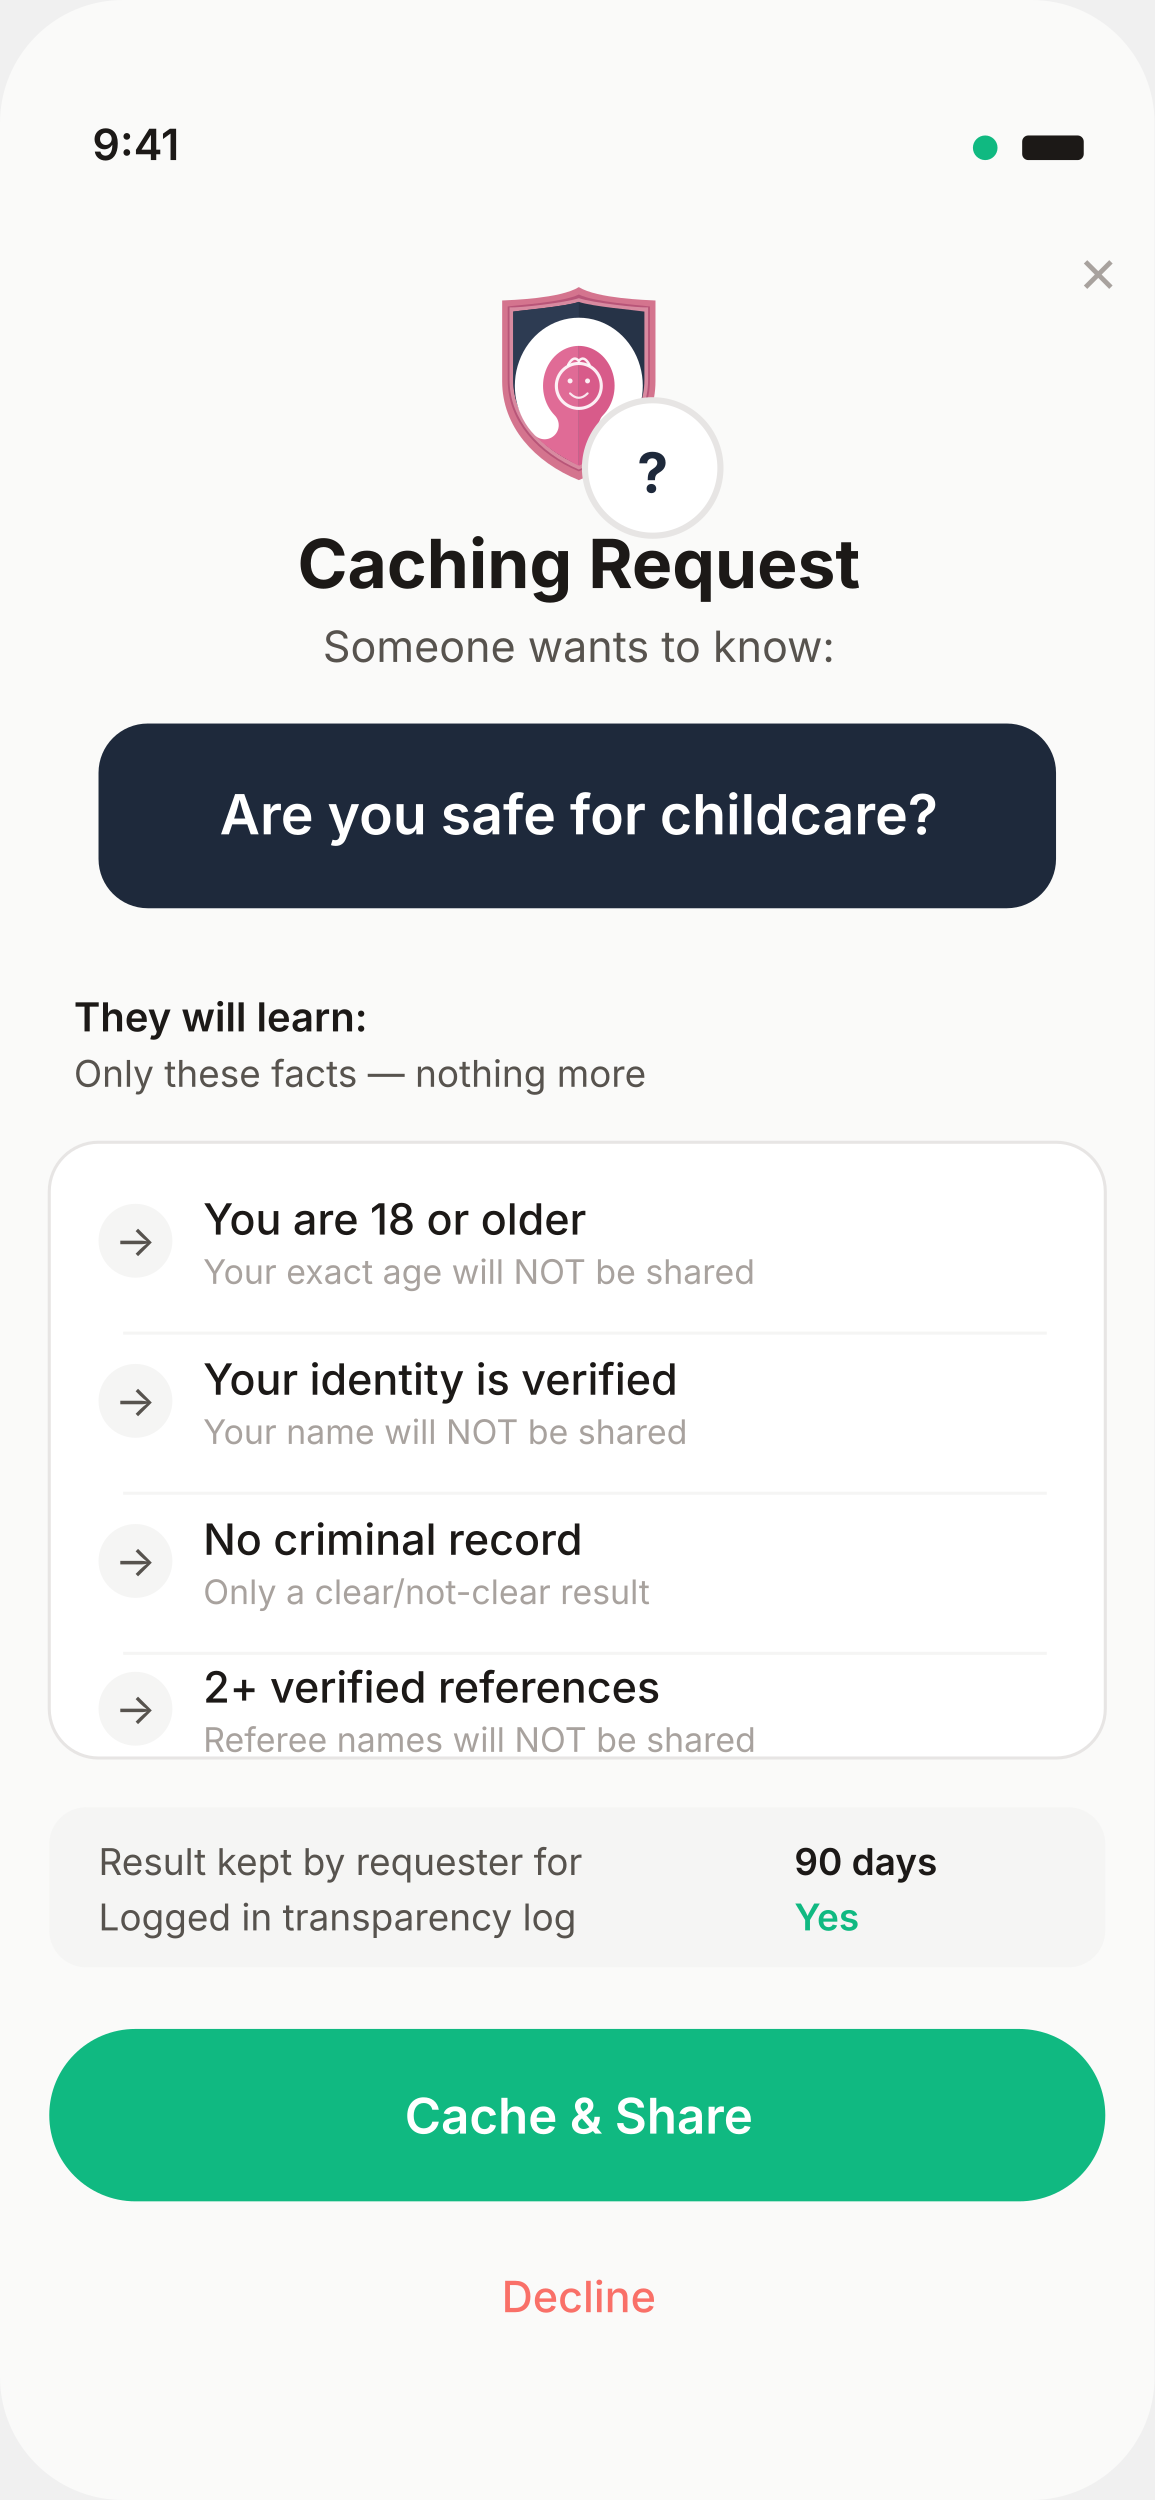
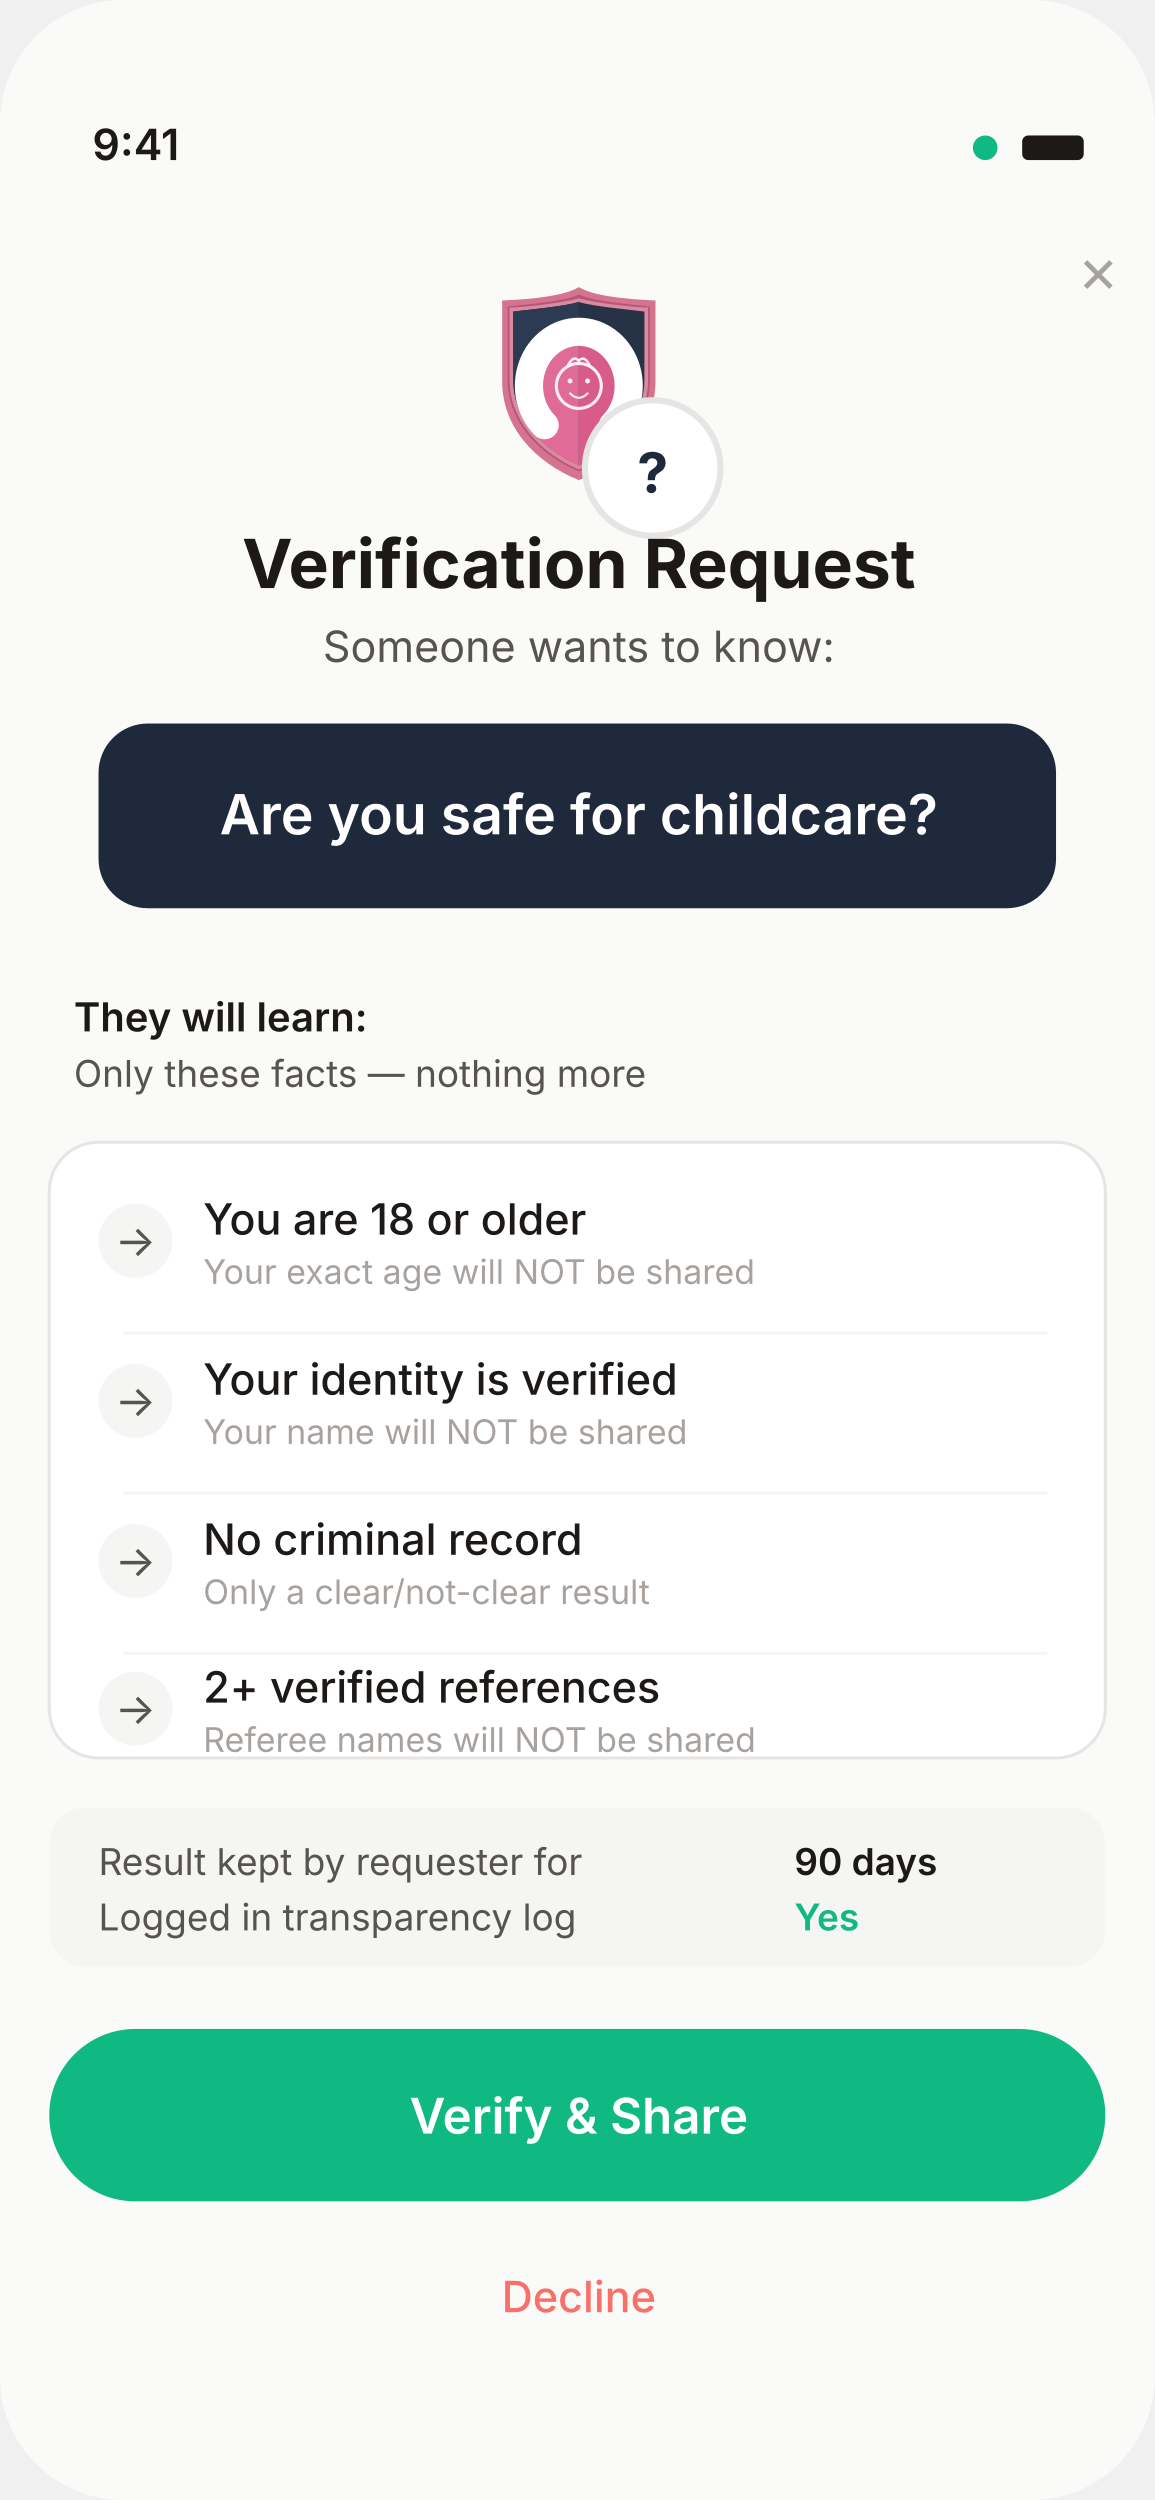
<svg xmlns="http://www.w3.org/2000/svg" viewBox="0 0 375 812" width="375" height="812">
  <defs>
    <symbol id="childcare-shield" viewBox="0 0 400 520">
      <path d="M 200 35 C 240 60, 348 63, 366 64 V 239 C 366 337, 296 414, 200 453 C 104 414, 34 337, 34 239 V 64 C 52 63, 160 60, 200 35 Z" fill="#D4748E" />
      <path d="M 200 51 C 234 68, 334 74, 354 77 V 236 C 354 326, 288 397, 200 434 C 112 397, 46 326, 46 236 V 77 C 66 74, 166 68, 200 51 Z" fill="#B85578" />
      <path d="M 200 59 C 230 69, 328 80, 350 79 V 236 C 350 322, 286 393, 200 430 C 114 393, 50 322, 50 236 V 79 C 72 80, 170 69, 200 59 Z" fill="#D88AA0" />
      <path d="M 200 67 C 228 77, 322 85, 342 88 V 236 C 342 318, 280 386, 200 420 C 120 386, 58 318, 58 236 V 88 C 78 85, 172 77, 200 67 Z" fill="#263347" />
      <path d="M 200 67 C 172 77, 78 85, 58 88 V 236 C 58 318, 120 386, 200 420 Z" fill="#2D3B52" />
      <path d="M 200 142 C 280 142, 330 165, 326 278 C 324 347, 268 388, 200 422 Z" fill="#D85B8A" />
      <path d="M 200 142 C 120 142, 70 165, 74 278 C 76 347, 132 388, 200 422 Z" fill="#E06B96" />
      <path d="M 274 334 A 108 117 0 1 0 126 334" fill="none" stroke="#fff" stroke-width="61" stroke-linecap="round" />
      <g transform="matrix(1.3514, 0, 0, 1.3514, -70.28, -51.0)">
        <circle cx="200" cy="222" r="36" fill="none" stroke="#fff" stroke-width="5" opacity="0.9" />
        <circle cx="186" cy="214" r="4" fill="#fff" opacity="0.9" />
        <circle cx="214" cy="214" r="4" fill="#fff" opacity="0.9" />
        <path d="M 186,234 Q 200,248 214,234" fill="none" stroke="#fff" stroke-width="3.5" stroke-linecap="round" opacity="0.85" />
        <path d="M 183,188 Q 192,172 200,182 Q 208,172 217,188" fill="none" stroke="#fff" stroke-width="4" stroke-linecap="round" opacity="0.9" />
      </g>
    </symbol>
  </defs>
  <rect width="375" height="812" rx="40" fill="#FAFAF9" />
  <text x="30" y="52" font-family="Inter, sans-serif" font-size="14" font-weight="600" fill="#1C1917">9:41</text>
  <circle cx="320" cy="48" r="4" fill="#10B981" />
  <rect x="332" y="44" width="20" height="8" rx="2" fill="#1C1917" />
  <text x="350" y="95" font-family="Inter, sans-serif" font-size="16" fill="#A8A29E">✕</text>
  <use href="#childcare-shield" x="158" y="88" width="60" height="78" />
  <circle cx="212" cy="152" r="22" fill="#FFFFFF" stroke="#E7E5E4" stroke-width="2" />
  <text x="212" y="160" text-anchor="middle" font-family="Inter, sans-serif" font-size="18" font-weight="700" fill="#1E293B">?</text>
-   <text x="188" y="191" text-anchor="middle" font-family="Inter, sans-serif" font-size="22" font-weight="700" fill="#1C1917">Caching Request</text>
+   <text x="188" y="191" text-anchor="middle" font-family="Inter, sans-serif" font-size="22" font-weight="700" fill="#1C1917">Verification Request</text>
  <text x="188" y="215" text-anchor="middle" font-family="Inter, sans-serif" font-size="14" fill="#57534E">Someone wants to know:</text>
  <rect x="32" y="235" width="311" height="60" rx="16" fill="#1E293B" />
  <text x="188" y="271" text-anchor="middle" font-family="Inter, sans-serif" font-size="18" font-weight="600" fill="#FFFFFF">Are you safe for childcare?</text>
  <text x="24" y="335" font-family="Inter, sans-serif" font-size="13" font-weight="600" fill="#1C1917">They will learn:</text>
  <text x="24" y="353" font-family="Inter, sans-serif" font-size="12" fill="#57534E">Only these facts — nothing more</text>
  <rect x="16" y="371" width="343" height="200" rx="16" fill="#FFFFFF" stroke="#E7E5E4" stroke-width="1" />
  <circle cx="44" cy="403" r="12" fill="#F5F5F4" />
  <text x="44" y="408" text-anchor="middle" font-family="Inter, sans-serif" font-size="14" fill="#57534E">→</text>
  <text x="66" y="401" font-family="Inter, sans-serif" font-size="14" font-weight="500" fill="#1C1917">You are 18 or older</text>
  <text x="66" y="417" font-family="Inter, sans-serif" font-size="11" fill="#A8A29E">Your exact age will NOT be shared</text>
  <line x1="40" y1="433" x2="340" y2="433" stroke="#F5F5F4" stroke-width="1" />
  <circle cx="44" cy="455" r="12" fill="#F5F5F4" />
  <text x="44" y="460" text-anchor="middle" font-family="Inter, sans-serif" font-size="14" fill="#57534E">→</text>
  <text x="66" y="453" font-family="Inter, sans-serif" font-size="14" font-weight="500" fill="#1C1917">Your identity is verified</text>
  <text x="66" y="469" font-family="Inter, sans-serif" font-size="11" fill="#A8A29E">Your name will NOT be shared</text>
  <line x1="40" y1="485" x2="340" y2="485" stroke="#F5F5F4" stroke-width="1" />
  <circle cx="44" cy="507" r="12" fill="#F5F5F4" />
  <text x="44" y="512" text-anchor="middle" font-family="Inter, sans-serif" font-size="14" fill="#57534E">→</text>
  <text x="66" y="505" font-family="Inter, sans-serif" font-size="14" font-weight="500" fill="#1C1917">No criminal record</text>
  <text x="66" y="521" font-family="Inter, sans-serif" font-size="11" fill="#A8A29E">Only a clear/not-clear result</text>
  <line x1="40" y1="537" x2="340" y2="537" stroke="#F5F5F4" stroke-width="1" />
  <circle cx="44" cy="555" r="12" fill="#F5F5F4" />
  <text x="44" y="560" text-anchor="middle" font-family="Inter, sans-serif" font-size="14" fill="#57534E">→</text>
  <text x="66" y="553" font-family="Inter, sans-serif" font-size="14" font-weight="500" fill="#1C1917">2+ verified references</text>
  <text x="66" y="569" font-family="Inter, sans-serif" font-size="11" fill="#A8A29E">Referee names will NOT be shared</text>
  <rect x="16" y="587" width="343" height="52" rx="12" fill="#F5F5F4" />
  <text x="32" y="609" font-family="Inter, sans-serif" font-size="12" fill="#57534E">Result kept by requester for</text>
  <text x="258" y="609" font-family="Inter, sans-serif" font-size="12" font-weight="600" fill="#1C1917">90 days</text>
  <text x="32" y="627" font-family="Inter, sans-serif" font-size="12" fill="#57534E">Logged in transparency log</text>
  <text x="258" y="627" font-family="Inter, sans-serif" font-size="12" font-weight="600" fill="#10B981">Yes</text>
  <rect x="16" y="659" width="343" height="56" rx="28" fill="#10B981" />
-   <text x="188" y="693" text-anchor="middle" font-family="Inter, sans-serif" font-size="16" font-weight="600" fill="#FFFFFF">Cache &amp; Share</text>
+   <text x="188" y="693" text-anchor="middle" font-family="Inter, sans-serif" font-size="16" font-weight="600" fill="#FFFFFF">Verify &amp; Share</text>
  <rect x="16" y="723" width="343" height="44" rx="22" fill="none" />
  <text x="188" y="751" text-anchor="middle" font-family="Inter, sans-serif" font-size="14" font-weight="500" fill="#F97068">Decline</text>
</svg>
